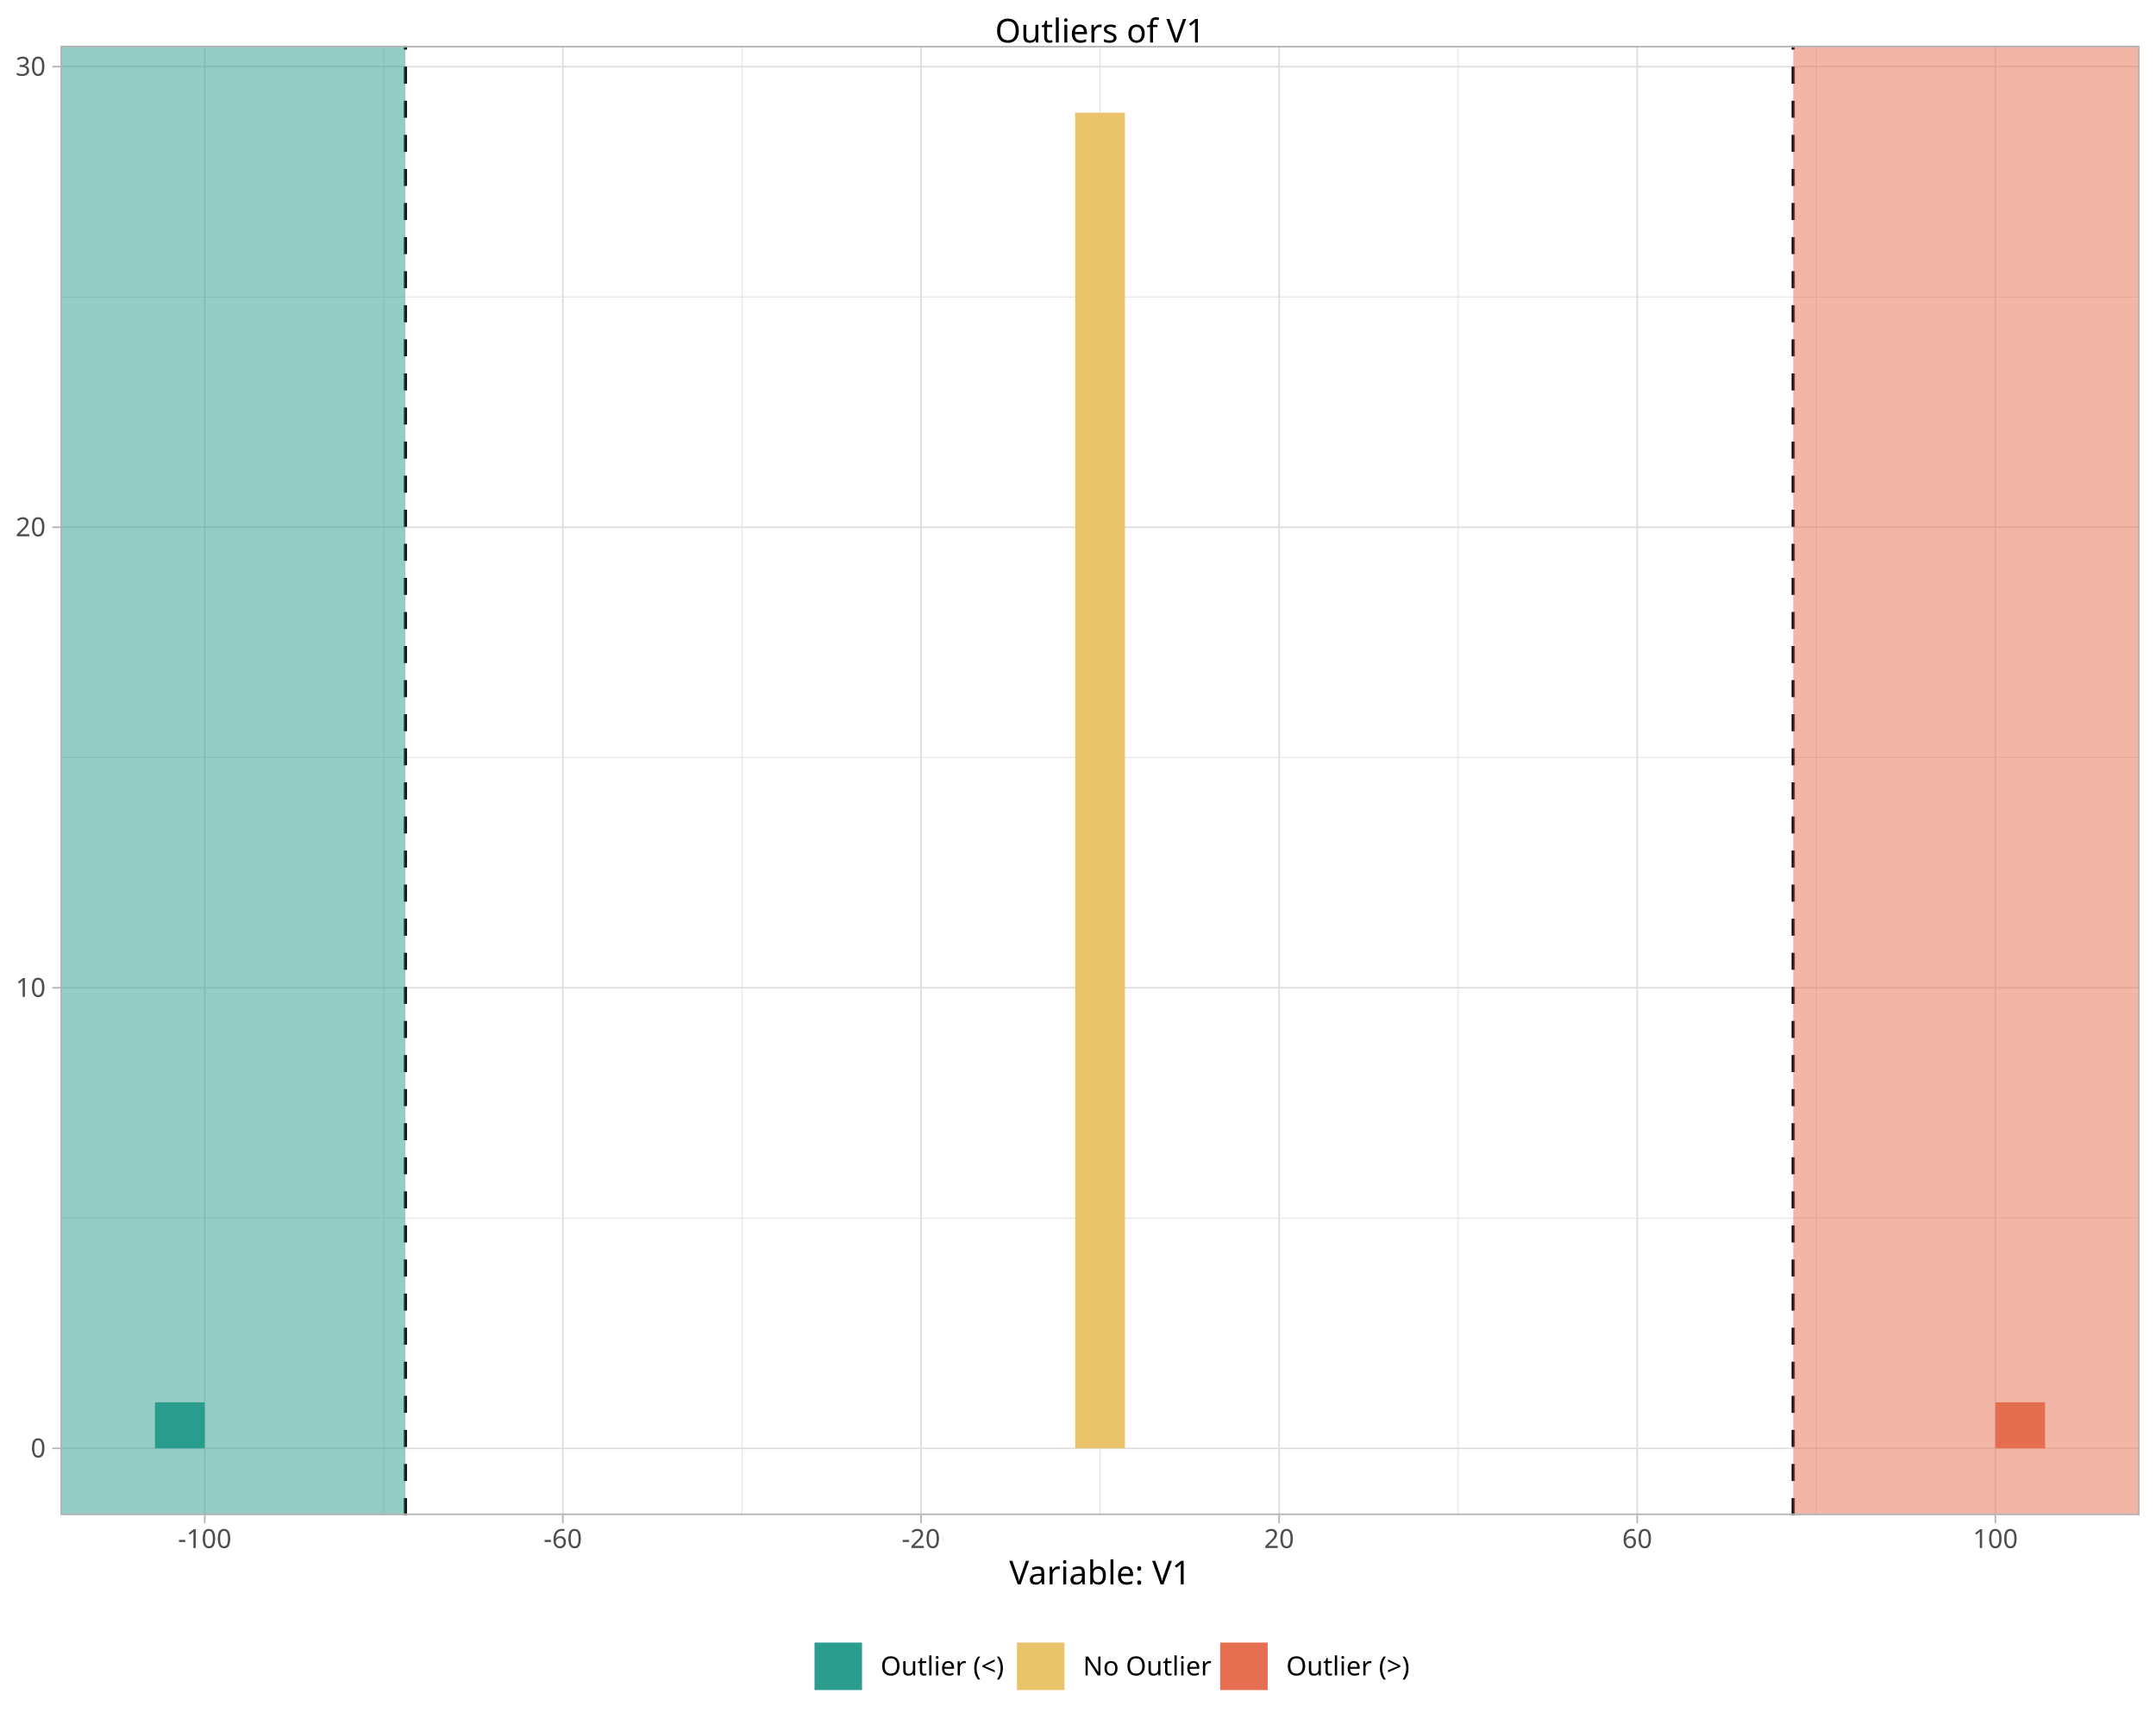
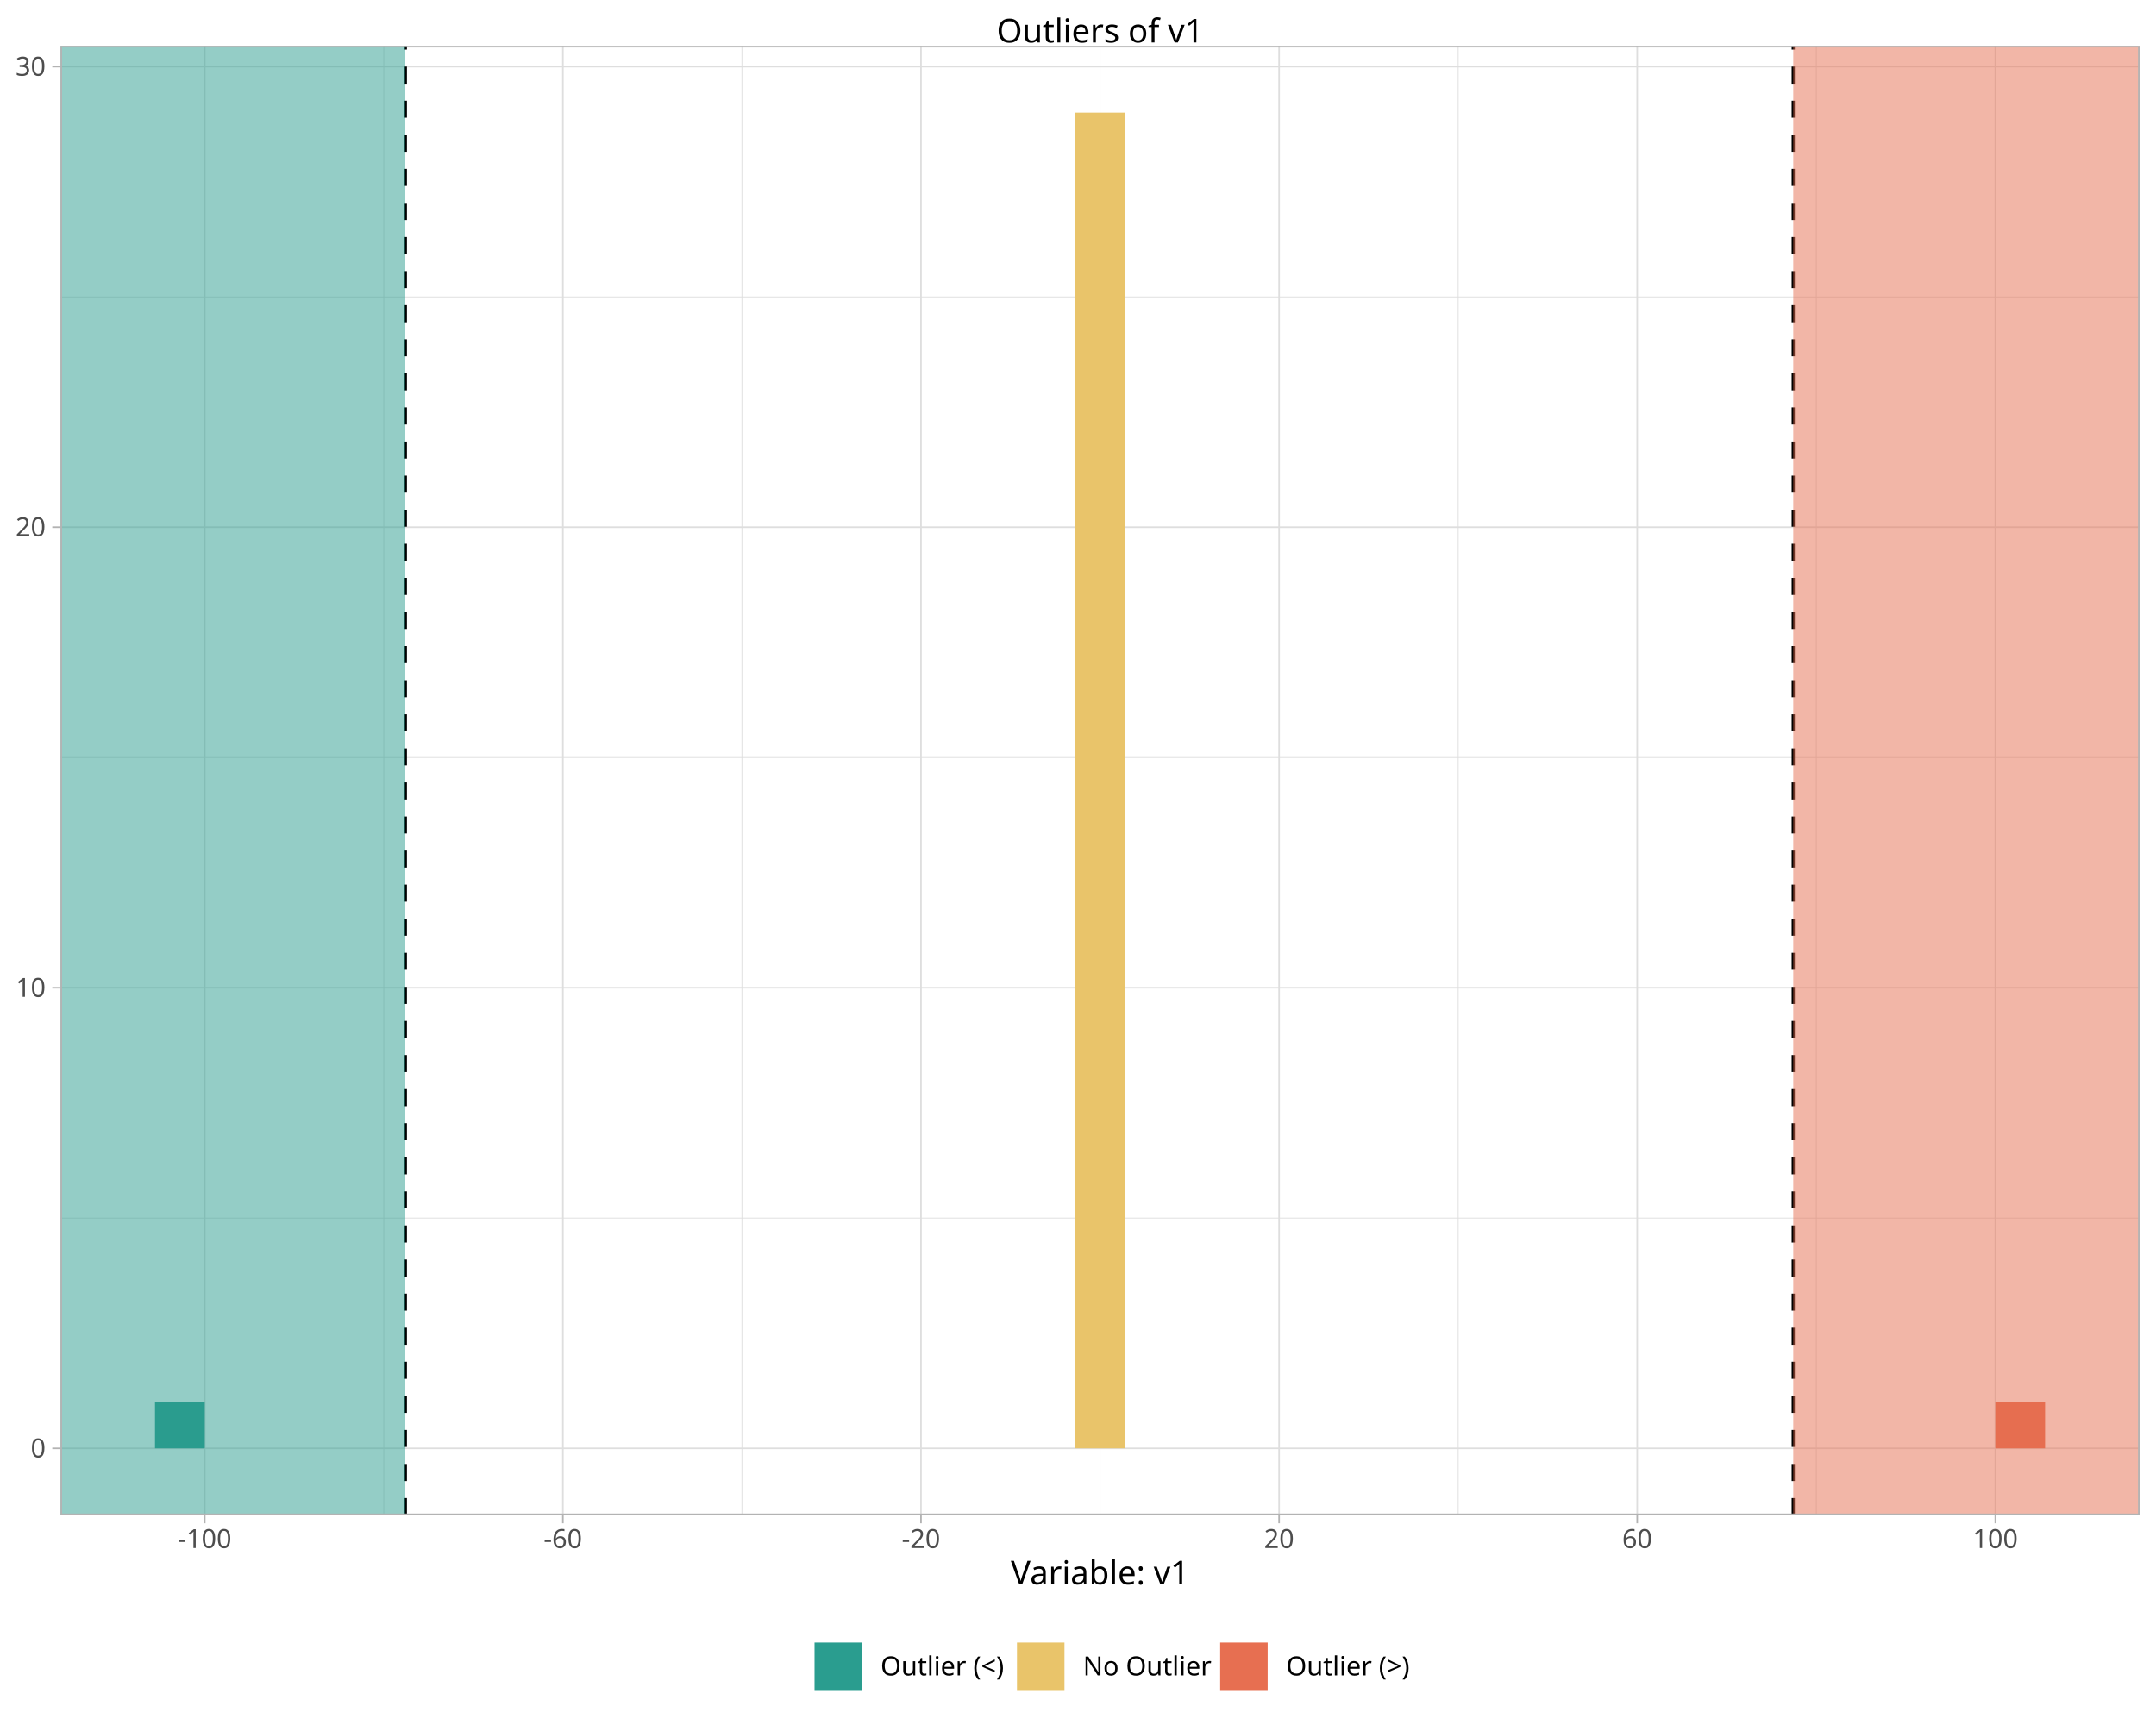
<svg xmlns="http://www.w3.org/2000/svg" class="svglite" data-engine-version="2.0" width="720.00pt" height="576.00pt" viewBox="0 0 720.00 576.00">
  <defs>
    <style type="text/css">
    .svglite line, .svglite polyline, .svglite polygon, .svglite path, .svglite rect, .svglite circle {
      fill: none;
      stroke: #000000;
      stroke-linecap: round;
      stroke-linejoin: round;
      stroke-miterlimit: 10.00;
    }
  </style>
  </defs>
  <rect width="100%" height="100%" style="stroke: none; fill: #FFFFFF;" />
  <defs>
    <clipPath id="cpMC4wMHw3MjAuMDB8MC4wMHw1NzYuMDA=">
      <rect x="0.00" y="0.00" width="720.00" height="576.00" />
    </clipPath>
  </defs>
  <g clip-path="url(#cpMC4wMHw3MjAuMDB8MC4wMHw1NzYuMDA=)">
    <rect x="0.00" y="0.00" width="720.00" height="576.00" style="stroke-width: 1.07; stroke: #FFFFFF; fill: #FFFFFF;" />
  </g>
  <defs>
    <clipPath id="cpMjAuMjB8NzE0LjUyfDE1LjMzfDUwNS45MQ==">
      <rect x="20.20" y="15.33" width="694.32" height="490.58" />
    </clipPath>
  </defs>
  <g clip-path="url(#cpMjAuMjB8NzE0LjUyfDE1LjMzfDUwNS45MQ==)">
    <rect x="20.20" y="15.33" width="694.32" height="490.58" style="stroke-width: 1.07; stroke: none; fill: #FFFFFF;" />
    <polyline points="20.20,406.72 714.52,406.72 " style="stroke-width: 0.27; stroke: #DEDEDE; stroke-linecap: butt;" />
    <polyline points="20.20,252.93 714.52,252.93 " style="stroke-width: 0.27; stroke: #DEDEDE; stroke-linecap: butt;" />
    <polyline points="20.20,99.15 714.52,99.15 " style="stroke-width: 0.27; stroke: #DEDEDE; stroke-linecap: butt;" />
    <polyline points="128.17,505.91 128.17,15.33 " style="stroke-width: 0.27; stroke: #DEDEDE; stroke-linecap: butt;" />
    <polyline points="247.76,505.91 247.76,15.33 " style="stroke-width: 0.27; stroke: #DEDEDE; stroke-linecap: butt;" />
    <polyline points="367.36,505.91 367.36,15.33 " style="stroke-width: 0.27; stroke: #DEDEDE; stroke-linecap: butt;" />
    <polyline points="486.96,505.91 486.96,15.33 " style="stroke-width: 0.27; stroke: #DEDEDE; stroke-linecap: butt;" />
    <polyline points="606.55,505.91 606.55,15.33 " style="stroke-width: 0.27; stroke: #DEDEDE; stroke-linecap: butt;" />
    <polyline points="20.20,483.62 714.52,483.62 " style="stroke-width: 0.53; stroke: #DEDEDE; stroke-linecap: butt;" />
    <polyline points="20.20,329.83 714.52,329.83 " style="stroke-width: 0.53; stroke: #DEDEDE; stroke-linecap: butt;" />
    <polyline points="20.20,176.04 714.52,176.04 " style="stroke-width: 0.53; stroke: #DEDEDE; stroke-linecap: butt;" />
    <polyline points="20.20,22.25 714.52,22.25 " style="stroke-width: 0.53; stroke: #DEDEDE; stroke-linecap: butt;" />
    <polyline points="68.37,505.91 68.37,15.33 " style="stroke-width: 0.53; stroke: #DEDEDE; stroke-linecap: butt;" />
    <polyline points="187.97,505.91 187.97,15.33 " style="stroke-width: 0.53; stroke: #DEDEDE; stroke-linecap: butt;" />
    <polyline points="307.56,505.91 307.56,15.33 " style="stroke-width: 0.53; stroke: #DEDEDE; stroke-linecap: butt;" />
    <polyline points="427.16,505.91 427.16,15.33 " style="stroke-width: 0.53; stroke: #DEDEDE; stroke-linecap: butt;" />
    <polyline points="546.75,505.91 546.75,15.33 " style="stroke-width: 0.53; stroke: #DEDEDE; stroke-linecap: butt;" />
    <polyline points="666.35,505.91 666.35,15.33 " style="stroke-width: 0.53; stroke: #DEDEDE; stroke-linecap: butt;" />
    <rect x="51.76" y="468.24" width="16.61" height="15.38" style="stroke-width: 1.07; stroke: none; stroke-linecap: butt; stroke-linejoin: miter; fill: #2A9D8F;" />
    <rect x="60.07" y="483.62" width="16.61" height="0.00" style="stroke-width: 1.07; stroke: none; stroke-linecap: butt; stroke-linejoin: miter; fill: #E9C46A;" />
    <rect x="68.37" y="483.62" width="16.61" height="0.00" style="stroke-width: 1.07; stroke: none; stroke-linecap: butt; stroke-linejoin: miter; fill: #E76F51;" />
    <rect x="76.68" y="483.62" width="16.61" height="0.00" style="stroke-width: 1.07; stroke: none; stroke-linecap: butt; stroke-linejoin: miter; fill: #2A9D8F;" />
    <rect x="84.98" y="483.62" width="16.61" height="0.00" style="stroke-width: 1.07; stroke: none; stroke-linecap: butt; stroke-linejoin: miter; fill: #E9C46A;" />
    <rect x="93.29" y="483.62" width="16.61" height="0.00" style="stroke-width: 1.07; stroke: none; stroke-linecap: butt; stroke-linejoin: miter; fill: #E76F51;" />
    <rect x="101.59" y="483.62" width="16.61" height="0.00" style="stroke-width: 1.07; stroke: none; stroke-linecap: butt; stroke-linejoin: miter; fill: #2A9D8F;" />
    <rect x="109.90" y="483.62" width="16.61" height="0.00" style="stroke-width: 1.07; stroke: none; stroke-linecap: butt; stroke-linejoin: miter; fill: #E9C46A;" />
    <rect x="118.20" y="483.62" width="16.61" height="0.00" style="stroke-width: 1.07; stroke: none; stroke-linecap: butt; stroke-linejoin: miter; fill: #E76F51;" />
    <rect x="126.51" y="483.62" width="16.61" height="0.00" style="stroke-width: 1.07; stroke: none; stroke-linecap: butt; stroke-linejoin: miter; fill: #2A9D8F;" />
    <rect x="134.81" y="483.62" width="16.61" height="0.00" style="stroke-width: 1.07; stroke: none; stroke-linecap: butt; stroke-linejoin: miter; fill: #E9C46A;" />
    <rect x="143.12" y="483.62" width="16.61" height="0.00" style="stroke-width: 1.07; stroke: none; stroke-linecap: butt; stroke-linejoin: miter; fill: #E76F51;" />
    <rect x="151.42" y="483.62" width="16.61" height="0.00" style="stroke-width: 1.07; stroke: none; stroke-linecap: butt; stroke-linejoin: miter; fill: #2A9D8F;" />
    <rect x="159.73" y="483.62" width="16.61" height="0.00" style="stroke-width: 1.07; stroke: none; stroke-linecap: butt; stroke-linejoin: miter; fill: #E9C46A;" />
    <rect x="168.03" y="483.62" width="16.61" height="0.00" style="stroke-width: 1.07; stroke: none; stroke-linecap: butt; stroke-linejoin: miter; fill: #E76F51;" />
    <rect x="176.34" y="483.62" width="16.61" height="0.00" style="stroke-width: 1.07; stroke: none; stroke-linecap: butt; stroke-linejoin: miter; fill: #2A9D8F;" />
    <rect x="184.64" y="483.62" width="16.61" height="0.00" style="stroke-width: 1.07; stroke: none; stroke-linecap: butt; stroke-linejoin: miter; fill: #E9C46A;" />
    <rect x="192.95" y="483.62" width="16.61" height="0.00" style="stroke-width: 1.07; stroke: none; stroke-linecap: butt; stroke-linejoin: miter; fill: #E76F51;" />
    <rect x="201.25" y="483.62" width="16.61" height="0.00" style="stroke-width: 1.07; stroke: none; stroke-linecap: butt; stroke-linejoin: miter; fill: #2A9D8F;" />
    <rect x="209.56" y="483.62" width="16.61" height="0.00" style="stroke-width: 1.07; stroke: none; stroke-linecap: butt; stroke-linejoin: miter; fill: #E9C46A;" />
    <rect x="217.87" y="483.62" width="16.61" height="0.00" style="stroke-width: 1.07; stroke: none; stroke-linecap: butt; stroke-linejoin: miter; fill: #E76F51;" />
    <rect x="226.17" y="483.62" width="16.61" height="0.00" style="stroke-width: 1.07; stroke: none; stroke-linecap: butt; stroke-linejoin: miter; fill: #2A9D8F;" />
    <rect x="234.48" y="483.62" width="16.61" height="0.00" style="stroke-width: 1.07; stroke: none; stroke-linecap: butt; stroke-linejoin: miter; fill: #E9C46A;" />
    <rect x="242.78" y="483.62" width="16.61" height="0.00" style="stroke-width: 1.07; stroke: none; stroke-linecap: butt; stroke-linejoin: miter; fill: #E76F51;" />
    <rect x="251.09" y="483.62" width="16.61" height="0.00" style="stroke-width: 1.07; stroke: none; stroke-linecap: butt; stroke-linejoin: miter; fill: #2A9D8F;" />
    <rect x="259.39" y="483.62" width="16.61" height="0.00" style="stroke-width: 1.07; stroke: none; stroke-linecap: butt; stroke-linejoin: miter; fill: #E9C46A;" />
    <rect x="267.70" y="483.62" width="16.61" height="0.00" style="stroke-width: 1.07; stroke: none; stroke-linecap: butt; stroke-linejoin: miter; fill: #E76F51;" />
    <rect x="276.00" y="483.62" width="16.61" height="0.00" style="stroke-width: 1.07; stroke: none; stroke-linecap: butt; stroke-linejoin: miter; fill: #2A9D8F;" />
    <rect x="284.31" y="483.62" width="16.61" height="0.00" style="stroke-width: 1.07; stroke: none; stroke-linecap: butt; stroke-linejoin: miter; fill: #E9C46A;" />
    <rect x="292.61" y="483.62" width="16.61" height="0.00" style="stroke-width: 1.07; stroke: none; stroke-linecap: butt; stroke-linejoin: miter; fill: #E76F51;" />
    <rect x="300.92" y="483.62" width="16.61" height="0.00" style="stroke-width: 1.07; stroke: none; stroke-linecap: butt; stroke-linejoin: miter; fill: #2A9D8F;" />
    <rect x="309.22" y="483.62" width="16.61" height="0.00" style="stroke-width: 1.07; stroke: none; stroke-linecap: butt; stroke-linejoin: miter; fill: #E9C46A;" />
    <rect x="317.53" y="483.62" width="16.61" height="0.00" style="stroke-width: 1.07; stroke: none; stroke-linecap: butt; stroke-linejoin: miter; fill: #E76F51;" />
    <rect x="325.83" y="483.62" width="16.61" height="0.00" style="stroke-width: 1.07; stroke: none; stroke-linecap: butt; stroke-linejoin: miter; fill: #2A9D8F;" />
    <rect x="334.14" y="483.62" width="16.61" height="0.00" style="stroke-width: 1.07; stroke: none; stroke-linecap: butt; stroke-linejoin: miter; fill: #E9C46A;" />
    <rect x="342.44" y="483.62" width="16.61" height="0.00" style="stroke-width: 1.07; stroke: none; stroke-linecap: butt; stroke-linejoin: miter; fill: #E76F51;" />
    <rect x="350.75" y="483.62" width="16.61" height="0.00" style="stroke-width: 1.07; stroke: none; stroke-linecap: butt; stroke-linejoin: miter; fill: #2A9D8F;" />
    <rect x="359.06" y="37.63" width="16.61" height="445.98" style="stroke-width: 1.07; stroke: none; stroke-linecap: butt; stroke-linejoin: miter; fill: #E9C46A;" />
    <rect x="367.36" y="483.62" width="16.61" height="0.00" style="stroke-width: 1.07; stroke: none; stroke-linecap: butt; stroke-linejoin: miter; fill: #E76F51;" />
    <rect x="375.67" y="483.62" width="16.61" height="0.00" style="stroke-width: 1.07; stroke: none; stroke-linecap: butt; stroke-linejoin: miter; fill: #2A9D8F;" />
    <rect x="383.97" y="483.62" width="16.61" height="0.00" style="stroke-width: 1.07; stroke: none; stroke-linecap: butt; stroke-linejoin: miter; fill: #E9C46A;" />
    <rect x="392.28" y="483.62" width="16.61" height="0.00" style="stroke-width: 1.07; stroke: none; stroke-linecap: butt; stroke-linejoin: miter; fill: #E76F51;" />
    <rect x="400.58" y="483.62" width="16.61" height="0.00" style="stroke-width: 1.07; stroke: none; stroke-linecap: butt; stroke-linejoin: miter; fill: #2A9D8F;" />
    <rect x="408.89" y="483.62" width="16.61" height="0.00" style="stroke-width: 1.07; stroke: none; stroke-linecap: butt; stroke-linejoin: miter; fill: #E9C46A;" />
    <rect x="417.19" y="483.62" width="16.61" height="0.00" style="stroke-width: 1.07; stroke: none; stroke-linecap: butt; stroke-linejoin: miter; fill: #E76F51;" />
    <rect x="425.50" y="483.62" width="16.61" height="0.00" style="stroke-width: 1.07; stroke: none; stroke-linecap: butt; stroke-linejoin: miter; fill: #2A9D8F;" />
    <rect x="433.80" y="483.62" width="16.61" height="0.00" style="stroke-width: 1.07; stroke: none; stroke-linecap: butt; stroke-linejoin: miter; fill: #E9C46A;" />
    <rect x="442.11" y="483.62" width="16.61" height="0.00" style="stroke-width: 1.07; stroke: none; stroke-linecap: butt; stroke-linejoin: miter; fill: #E76F51;" />
    <rect x="450.41" y="483.62" width="16.61" height="0.00" style="stroke-width: 1.07; stroke: none; stroke-linecap: butt; stroke-linejoin: miter; fill: #2A9D8F;" />
    <rect x="458.72" y="483.62" width="16.61" height="0.00" style="stroke-width: 1.07; stroke: none; stroke-linecap: butt; stroke-linejoin: miter; fill: #E9C46A;" />
    <rect x="467.02" y="483.62" width="16.61" height="0.00" style="stroke-width: 1.07; stroke: none; stroke-linecap: butt; stroke-linejoin: miter; fill: #E76F51;" />
    <rect x="475.33" y="483.62" width="16.61" height="0.00" style="stroke-width: 1.07; stroke: none; stroke-linecap: butt; stroke-linejoin: miter; fill: #2A9D8F;" />
    <rect x="483.63" y="483.62" width="16.61" height="0.00" style="stroke-width: 1.07; stroke: none; stroke-linecap: butt; stroke-linejoin: miter; fill: #E9C46A;" />
    <rect x="491.94" y="483.62" width="16.61" height="0.00" style="stroke-width: 1.07; stroke: none; stroke-linecap: butt; stroke-linejoin: miter; fill: #E76F51;" />
    <rect x="500.24" y="483.62" width="16.61" height="0.00" style="stroke-width: 1.07; stroke: none; stroke-linecap: butt; stroke-linejoin: miter; fill: #2A9D8F;" />
    <rect x="508.55" y="483.62" width="16.61" height="0.00" style="stroke-width: 1.07; stroke: none; stroke-linecap: butt; stroke-linejoin: miter; fill: #E9C46A;" />
    <rect x="516.86" y="483.62" width="16.61" height="0.00" style="stroke-width: 1.07; stroke: none; stroke-linecap: butt; stroke-linejoin: miter; fill: #E76F51;" />
    <rect x="525.16" y="483.62" width="16.61" height="0.00" style="stroke-width: 1.07; stroke: none; stroke-linecap: butt; stroke-linejoin: miter; fill: #2A9D8F;" />
    <rect x="533.47" y="483.62" width="16.61" height="0.00" style="stroke-width: 1.07; stroke: none; stroke-linecap: butt; stroke-linejoin: miter; fill: #E9C46A;" />
    <rect x="541.77" y="483.62" width="16.61" height="0.00" style="stroke-width: 1.07; stroke: none; stroke-linecap: butt; stroke-linejoin: miter; fill: #E76F51;" />
    <rect x="550.08" y="483.62" width="16.61" height="0.00" style="stroke-width: 1.07; stroke: none; stroke-linecap: butt; stroke-linejoin: miter; fill: #2A9D8F;" />
    <rect x="558.38" y="483.62" width="16.61" height="0.00" style="stroke-width: 1.07; stroke: none; stroke-linecap: butt; stroke-linejoin: miter; fill: #E9C46A;" />
    <rect x="566.69" y="483.62" width="16.61" height="0.00" style="stroke-width: 1.07; stroke: none; stroke-linecap: butt; stroke-linejoin: miter; fill: #E76F51;" />
    <rect x="574.99" y="483.62" width="16.61" height="0.00" style="stroke-width: 1.07; stroke: none; stroke-linecap: butt; stroke-linejoin: miter; fill: #2A9D8F;" />
    <rect x="583.30" y="483.62" width="16.61" height="0.00" style="stroke-width: 1.07; stroke: none; stroke-linecap: butt; stroke-linejoin: miter; fill: #E9C46A;" />
    <rect x="591.60" y="483.62" width="16.61" height="0.00" style="stroke-width: 1.07; stroke: none; stroke-linecap: butt; stroke-linejoin: miter; fill: #E76F51;" />
    <rect x="599.91" y="483.62" width="16.61" height="0.00" style="stroke-width: 1.07; stroke: none; stroke-linecap: butt; stroke-linejoin: miter; fill: #2A9D8F;" />
    <rect x="608.21" y="483.62" width="16.61" height="0.00" style="stroke-width: 1.07; stroke: none; stroke-linecap: butt; stroke-linejoin: miter; fill: #E9C46A;" />
    <rect x="616.52" y="483.62" width="16.61" height="0.00" style="stroke-width: 1.07; stroke: none; stroke-linecap: butt; stroke-linejoin: miter; fill: #E76F51;" />
    <rect x="624.82" y="483.62" width="16.61" height="0.00" style="stroke-width: 1.07; stroke: none; stroke-linecap: butt; stroke-linejoin: miter; fill: #2A9D8F;" />
    <rect x="633.13" y="483.62" width="16.61" height="0.00" style="stroke-width: 1.07; stroke: none; stroke-linecap: butt; stroke-linejoin: miter; fill: #E9C46A;" />
    <rect x="641.43" y="483.62" width="16.61" height="0.00" style="stroke-width: 1.07; stroke: none; stroke-linecap: butt; stroke-linejoin: miter; fill: #E76F51;" />
    <rect x="649.74" y="483.62" width="16.61" height="0.00" style="stroke-width: 1.07; stroke: none; stroke-linecap: butt; stroke-linejoin: miter; fill: #2A9D8F;" />
    <rect x="658.04" y="483.62" width="16.61" height="0.00" style="stroke-width: 1.07; stroke: none; stroke-linecap: butt; stroke-linejoin: miter; fill: #E9C46A;" />
    <rect x="666.35" y="468.24" width="16.61" height="15.38" style="stroke-width: 1.07; stroke: none; stroke-linecap: butt; stroke-linejoin: miter; fill: #E76F51;" />
    <line x1="598.85" y1="505.91" x2="598.85" y2="15.33" style="stroke-width: 1.07; stroke-dasharray: 5.69,5.69; stroke-linecap: butt;" />
    <rect x="598.85" y="15.33" width="115.67" height="490.58" style="stroke-width: 1.07; stroke: none; stroke-linecap: butt; stroke-linejoin: miter; fill: #E76F51; fill-opacity: 0.50;" />
    <line x1="135.36" y1="505.91" x2="135.36" y2="15.33" style="stroke-width: 1.07; stroke-dasharray: 5.69,5.69; stroke-linecap: butt;" />
    <rect x="20.20" y="15.33" width="115.16" height="490.58" style="stroke-width: 1.07; stroke: none; stroke-linecap: butt; stroke-linejoin: miter; fill: #2A9D8F; fill-opacity: 0.50;" />
    <rect x="20.20" y="15.33" width="694.32" height="490.58" style="stroke-width: 1.07; stroke: #B3B3B3;" />
  </g>
  <g clip-path="url(#cpMC4wMHw3MjAuMDB8MC4wMHw1NzYuMDA=)">
    <text x="15.27" y="486.64" text-anchor="end" style="font-size: 8.80px; fill: #4D4D4D; font-family: sans;" textLength="4.89px" lengthAdjust="spacingAndGlyphs">0</text>
    <text x="15.27" y="332.86" text-anchor="end" style="font-size: 8.80px; fill: #4D4D4D; font-family: sans;" textLength="9.79px" lengthAdjust="spacingAndGlyphs">10</text>
    <text x="15.27" y="179.07" text-anchor="end" style="font-size: 8.80px; fill: #4D4D4D; font-family: sans;" textLength="9.79px" lengthAdjust="spacingAndGlyphs">20</text>
    <text x="15.27" y="25.28" text-anchor="end" style="font-size: 8.80px; fill: #4D4D4D; font-family: sans;" textLength="9.79px" lengthAdjust="spacingAndGlyphs">30</text>
    <polyline points="17.46,483.62 20.20,483.62 " style="stroke-width: 0.53; stroke: #B3B3B3; stroke-linecap: butt;" />
    <polyline points="17.46,329.83 20.20,329.83 " style="stroke-width: 0.53; stroke: #B3B3B3; stroke-linecap: butt;" />
    <polyline points="17.46,176.04 20.20,176.04 " style="stroke-width: 0.53; stroke: #B3B3B3; stroke-linecap: butt;" />
    <polyline points="17.46,22.25 20.20,22.25 " style="stroke-width: 0.53; stroke: #B3B3B3; stroke-linecap: butt;" />
    <polyline points="68.37,508.65 68.37,505.91 " style="stroke-width: 0.53; stroke: #B3B3B3; stroke-linecap: butt;" />
    <polyline points="187.97,508.65 187.97,505.91 " style="stroke-width: 0.53; stroke: #B3B3B3; stroke-linecap: butt;" />
    <polyline points="307.56,508.65 307.56,505.91 " style="stroke-width: 0.53; stroke: #B3B3B3; stroke-linecap: butt;" />
    <polyline points="427.16,508.65 427.16,505.91 " style="stroke-width: 0.53; stroke: #B3B3B3; stroke-linecap: butt;" />
    <polyline points="546.75,508.65 546.75,505.91 " style="stroke-width: 0.53; stroke: #B3B3B3; stroke-linecap: butt;" />
    <polyline points="666.35,508.65 666.35,505.91 " style="stroke-width: 0.53; stroke: #B3B3B3; stroke-linecap: butt;" />
    <text x="68.37" y="516.90" text-anchor="middle" style="font-size: 8.80px; fill: #4D4D4D; font-family: sans;" textLength="17.61px" lengthAdjust="spacingAndGlyphs">-100</text>
    <text x="187.97" y="516.90" text-anchor="middle" style="font-size: 8.80px; fill: #4D4D4D; font-family: sans;" textLength="12.72px" lengthAdjust="spacingAndGlyphs">-60</text>
    <text x="307.56" y="516.90" text-anchor="middle" style="font-size: 8.80px; fill: #4D4D4D; font-family: sans;" textLength="12.72px" lengthAdjust="spacingAndGlyphs">-20</text>
    <text x="427.16" y="516.90" text-anchor="middle" style="font-size: 8.80px; fill: #4D4D4D; font-family: sans;" textLength="9.79px" lengthAdjust="spacingAndGlyphs">20</text>
    <text x="546.75" y="516.90" text-anchor="middle" style="font-size: 8.80px; fill: #4D4D4D; font-family: sans;" textLength="9.79px" lengthAdjust="spacingAndGlyphs">60</text>
    <text x="666.35" y="516.90" text-anchor="middle" style="font-size: 8.80px; fill: #4D4D4D; font-family: sans;" textLength="14.68px" lengthAdjust="spacingAndGlyphs">100</text>
-     <text x="367.36" y="529.04" text-anchor="middle" style="font-size: 11.00px; font-family: sans;" textLength="59.93px" lengthAdjust="spacingAndGlyphs">Variable: V1</text>
+     <text x="367.36" y="529.04" text-anchor="middle" style="font-size: 11.00px; font-family: sans;" textLength="58.09px" lengthAdjust="spacingAndGlyphs">Variable: v1</text>
    <rect x="260.35" y="542.28" width="214.03" height="28.24" style="stroke-width: 1.07; stroke: none; fill: #FFFFFF;" />
    <rect x="271.31" y="547.76" width="17.28" height="17.28" style="stroke-width: 1.07; stroke: none; fill: #FFFFFF;" />
    <rect x="272.01" y="548.47" width="15.86" height="15.86" style="stroke-width: 1.07; stroke: none; stroke-linecap: butt; stroke-linejoin: miter; fill: #2A9D8F;" />
    <rect x="338.91" y="547.76" width="17.28" height="17.28" style="stroke-width: 1.07; stroke: none; fill: #FFFFFF;" />
    <rect x="339.62" y="548.47" width="15.86" height="15.86" style="stroke-width: 1.07; stroke: none; stroke-linecap: butt; stroke-linejoin: miter; fill: #E9C46A;" />
    <rect x="406.77" y="547.76" width="17.28" height="17.28" style="stroke-width: 1.07; stroke: none; fill: #FFFFFF;" />
    <rect x="407.48" y="548.47" width="15.86" height="15.86" style="stroke-width: 1.07; stroke: none; stroke-linecap: butt; stroke-linejoin: miter; fill: #E76F51;" />
    <text x="294.07" y="559.43" style="font-size: 8.80px; font-family: sans;" textLength="39.37px" lengthAdjust="spacingAndGlyphs">Outlier (&lt;)</text>
    <text x="361.67" y="559.43" style="font-size: 8.80px; font-family: sans;" textLength="39.62px" lengthAdjust="spacingAndGlyphs">No Outlier</text>
    <text x="429.53" y="559.43" style="font-size: 8.80px; font-family: sans;" textLength="39.37px" lengthAdjust="spacingAndGlyphs">Outlier (&gt;)</text>
-     <text x="367.36" y="14.19" text-anchor="middle" style="font-size: 11.00px; font-family: sans;" textLength="66.65px" lengthAdjust="spacingAndGlyphs">Outliers of V1</text>
+     <text x="367.36" y="14.19" text-anchor="middle" style="font-size: 11.00px; font-family: sans;" textLength="64.81px" lengthAdjust="spacingAndGlyphs">Outliers of v1</text>
  </g>
</svg>
